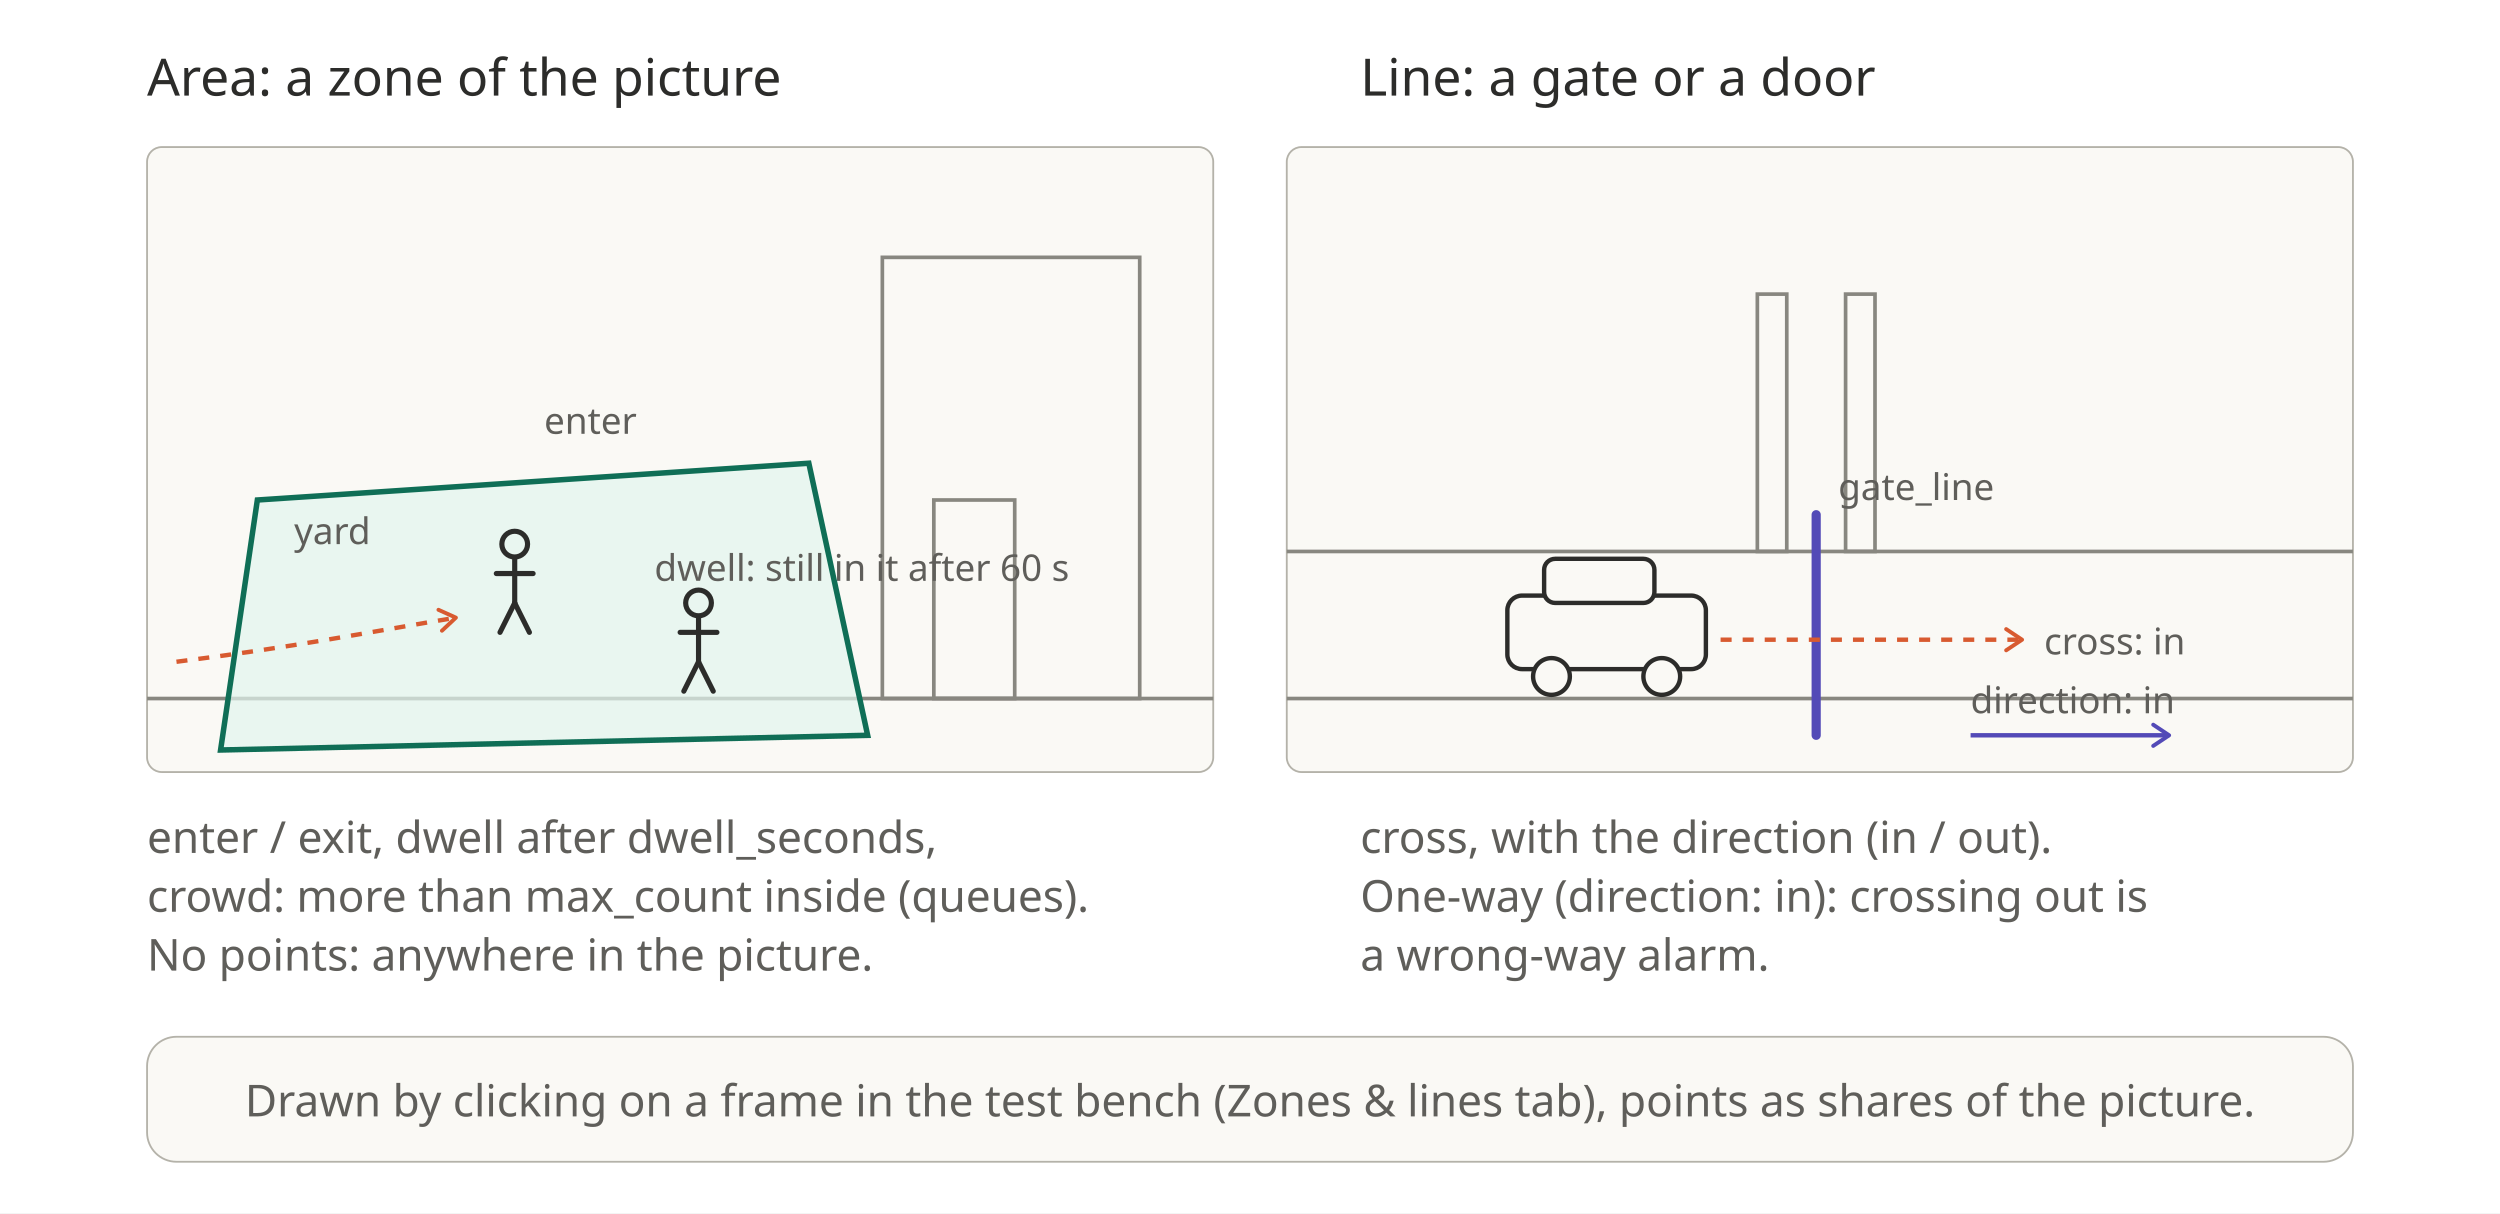
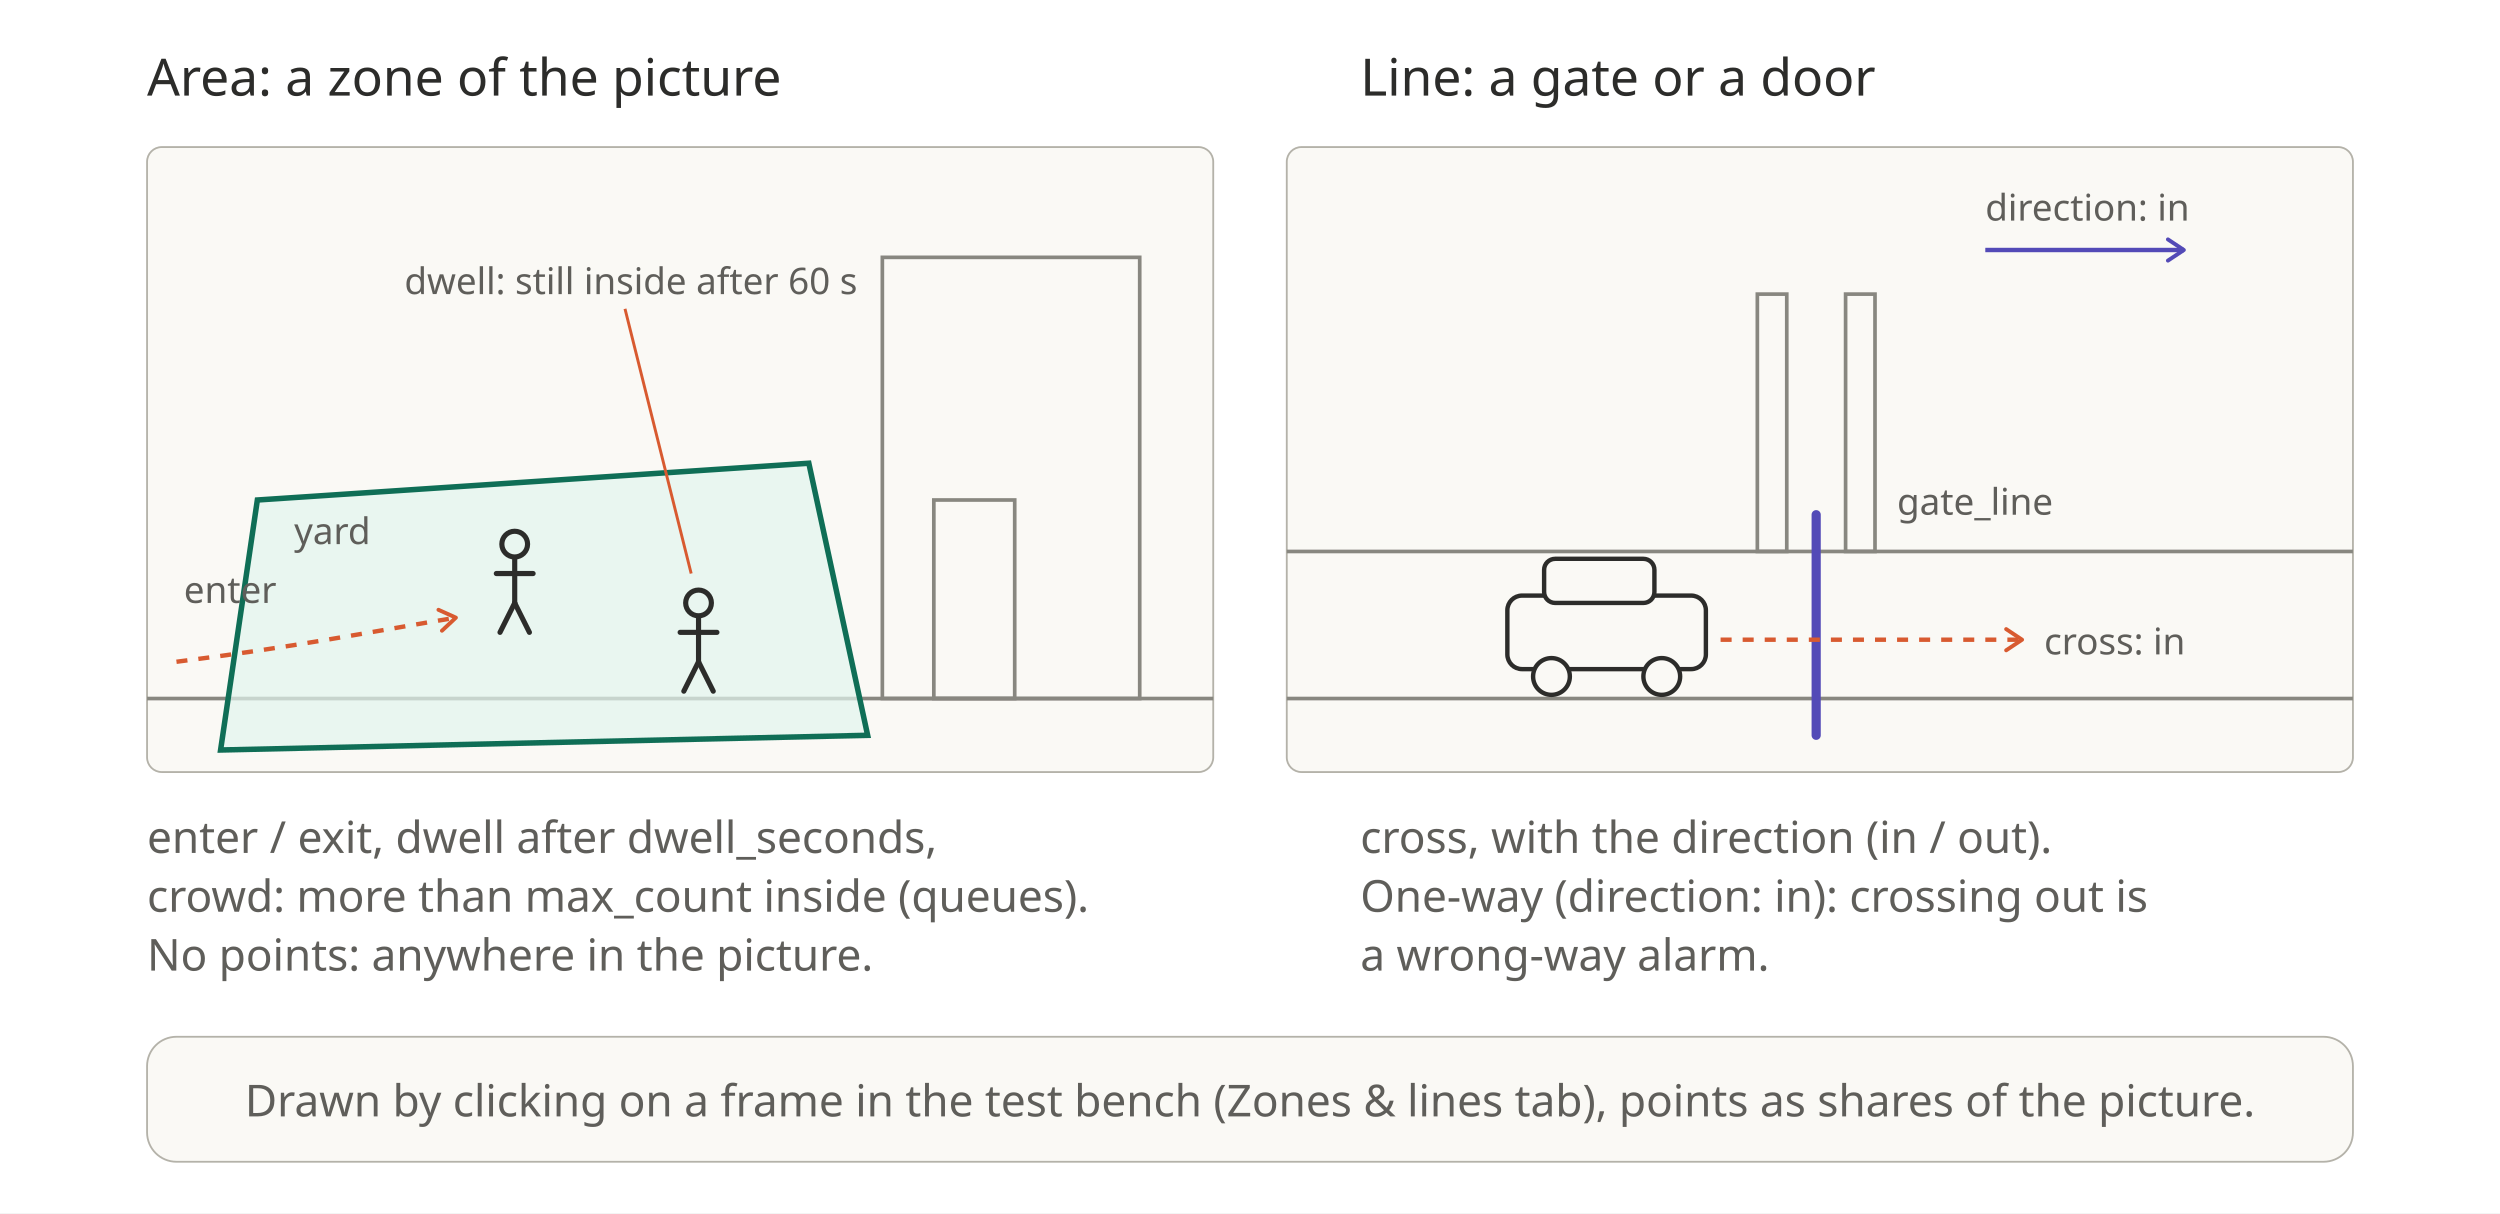
<svg xmlns="http://www.w3.org/2000/svg" width="680" height="330" viewBox="0 0 680 330" role="img" aria-label="An area raises enter, exit, dwell after 60 seconds and crowd; a line raises cross with a direction, and a one-way line is a wrong-way alarm">
  <style>
text { font-family: system-ui, "Segoe UI", sans-serif; }
.th { font-size: 14px; font-weight: 500; fill: #2C2C2A; }
.ts { font-size: 12px; fill: #5F5E5A; }
.tx { font-size: 10px; fill: #5F5E5A; }
.box { fill: #FAF9F5; stroke: #B4B2A9; }
.scene { stroke: #888780; stroke-width: 1; fill: none; }
.zone { fill: #E1F5EE; fill-opacity: 0.7; stroke: #0F6E56; stroke-width: 1.5; }
.line { stroke: #534AB7; stroke-width: 2.5; stroke-linecap: round; }
.person { stroke: #2C2C2A; stroke-width: 1.4; stroke-linecap: round; fill: none; }
.path { stroke: #D85A30; stroke-width: 1.2; stroke-dasharray: 3 3; fill: none; }
.car { fill: #FAF9F5; stroke: #2C2C2A; stroke-width: 1.2; }
</style>
  <defs>
    <marker id="tip" viewBox="0 0 10 10" refX="8" refY="5" markerWidth="6" markerHeight="6" orient="auto">
      <path d="M2 1L8 5L2 9" fill="none" stroke="#D85A30" stroke-width="1.5" stroke-linecap="round" stroke-linejoin="round" />
    </marker>
    <marker id="tip-p" viewBox="0 0 10 10" refX="8" refY="5" markerWidth="6" markerHeight="6" orient="auto">
      <path d="M2 1L8 5L2 9" fill="none" stroke="#534AB7" stroke-width="1.5" stroke-linecap="round" stroke-linejoin="round" />
    </marker>
    <g id="walker">
      <circle cx="0" cy="-22" r="3.5" />
      <line x1="0" y1="-18" x2="0" y2="-6" />
      <line x1="0" y1="-6" x2="-4" y2="2" />
      <line x1="0" y1="-6" x2="4" y2="2" />
      <line x1="-5" y1="-14" x2="5" y2="-14" />
    </g>
  </defs>
  <rect width="680" height="330" fill="#ffffff" />
  <text class="th" x="40" y="26">Area: a zone of the picture</text>
  <g transform="translate(40,40)">
    <rect class="box" width="290" height="170" rx="4" stroke-width="0.5" />
    <g class="scene">
      <line x1="0" y1="150" x2="290" y2="150" />
      <rect x="200" y="30" width="70" height="120" />
      <rect x="214" y="96" width="22" height="54" />
    </g>
    <polygon class="zone" points="30,96 180,86 196,160 20,164" />
    <text class="tx" x="40" y="108" fill="#0F6E56">yard</text>
    <path class="path" d="M8 140 C40 136 60 132 84 128" marker-end="url(#tip)" />
    <g class="person" transform="translate(100,130)">
      <use href="#walker" />
    </g>
    <g class="person" transform="translate(150,146)">
      <use href="#walker" />
    </g>
-     <text class="tx" x="108" y="78" fill="#D85A30">enter</text>
-     <text class="tx" x="138" y="118" fill="#D85A30">dwell: still in it after 60 s</text>
+     <text class="tx" x="10" y="124" fill="#D85A30">enter</text>
+     <text class="tx" x="70" y="40" fill="#D85A30">dwell: still inside after 60 s</text>
+     <line x1="130" y1="44" x2="148" y2="116" stroke="#D85A30" stroke-width="0.8" />
  </g>
  <text class="ts" x="40" y="232">enter / exit, dwell after <tspan font-weight="500">dwell_seconds</tspan>,</text>
  <text class="ts" x="40" y="248">crowd: more than <tspan font-weight="500">max_count</tspan> inside (queues).</text>
  <text class="ts" x="40" y="264">No points: anywhere in the picture.</text>
  <text class="th" x="370" y="26">Line: a gate or a door</text>
  <g transform="translate(350,40)">
    <rect class="box" width="290" height="170" rx="4" stroke-width="0.5" />
    <g class="scene">
      <line x1="0" y1="150" x2="290" y2="150" />
      <line x1="0" y1="110" x2="290" y2="110" />
      <rect x="128" y="40" width="8" height="70" />
      <rect x="152" y="40" width="8" height="70" />
    </g>
    <line class="line" x1="144" y1="100" x2="144" y2="160" />
-     <text class="tx" x="150" y="96" fill="#534AB7">gate_line</text>
+     <text class="tx" x="166" y="100" fill="#534AB7">gate_line</text>
    <g transform="translate(60,122)">
      <rect class="car" width="54" height="20" rx="4" />
      <rect class="car" x="10" y="-10" width="30" height="12" rx="3" />
      <circle class="car" cx="12" cy="22" r="5" />
      <circle class="car" cx="42" cy="22" r="5" />
    </g>
    <path class="path" d="M118 134 L200 134" marker-end="url(#tip)" />
    <text class="tx" x="206" y="138" fill="#D85A30">cross: in</text>
-     <path d="M186 160 L240 160" stroke="#534AB7" stroke-width="1.2" fill="none" marker-end="url(#tip-p)" />
-     <text class="tx" x="186" y="154" fill="#534AB7">direction: in</text>
+     <path d="M190 28 L244 28" stroke="#534AB7" stroke-width="1.2" fill="none" marker-end="url(#tip-p)" />
+     <text class="tx" x="190" y="20" fill="#534AB7">direction: in</text>
  </g>
  <text class="ts" x="370" y="232">cross, with the direction (in / out).</text>
  <text class="ts" x="370" y="248">One-way (<tspan font-weight="500">direction: in</tspan>): crossing out is</text>
  <text class="ts" x="370" y="264">a wrong-way alarm.</text>
  <g transform="translate(40,282)">
    <rect class="box" width="600" height="34" rx="8" stroke-width="0.5" />
    <text class="ts" x="300" y="17" text-anchor="middle" dominant-baseline="central">Drawn by clicking on a frame in the test bench (Zones &amp; lines tab), points as shares of the picture.</text>
  </g>
</svg>
